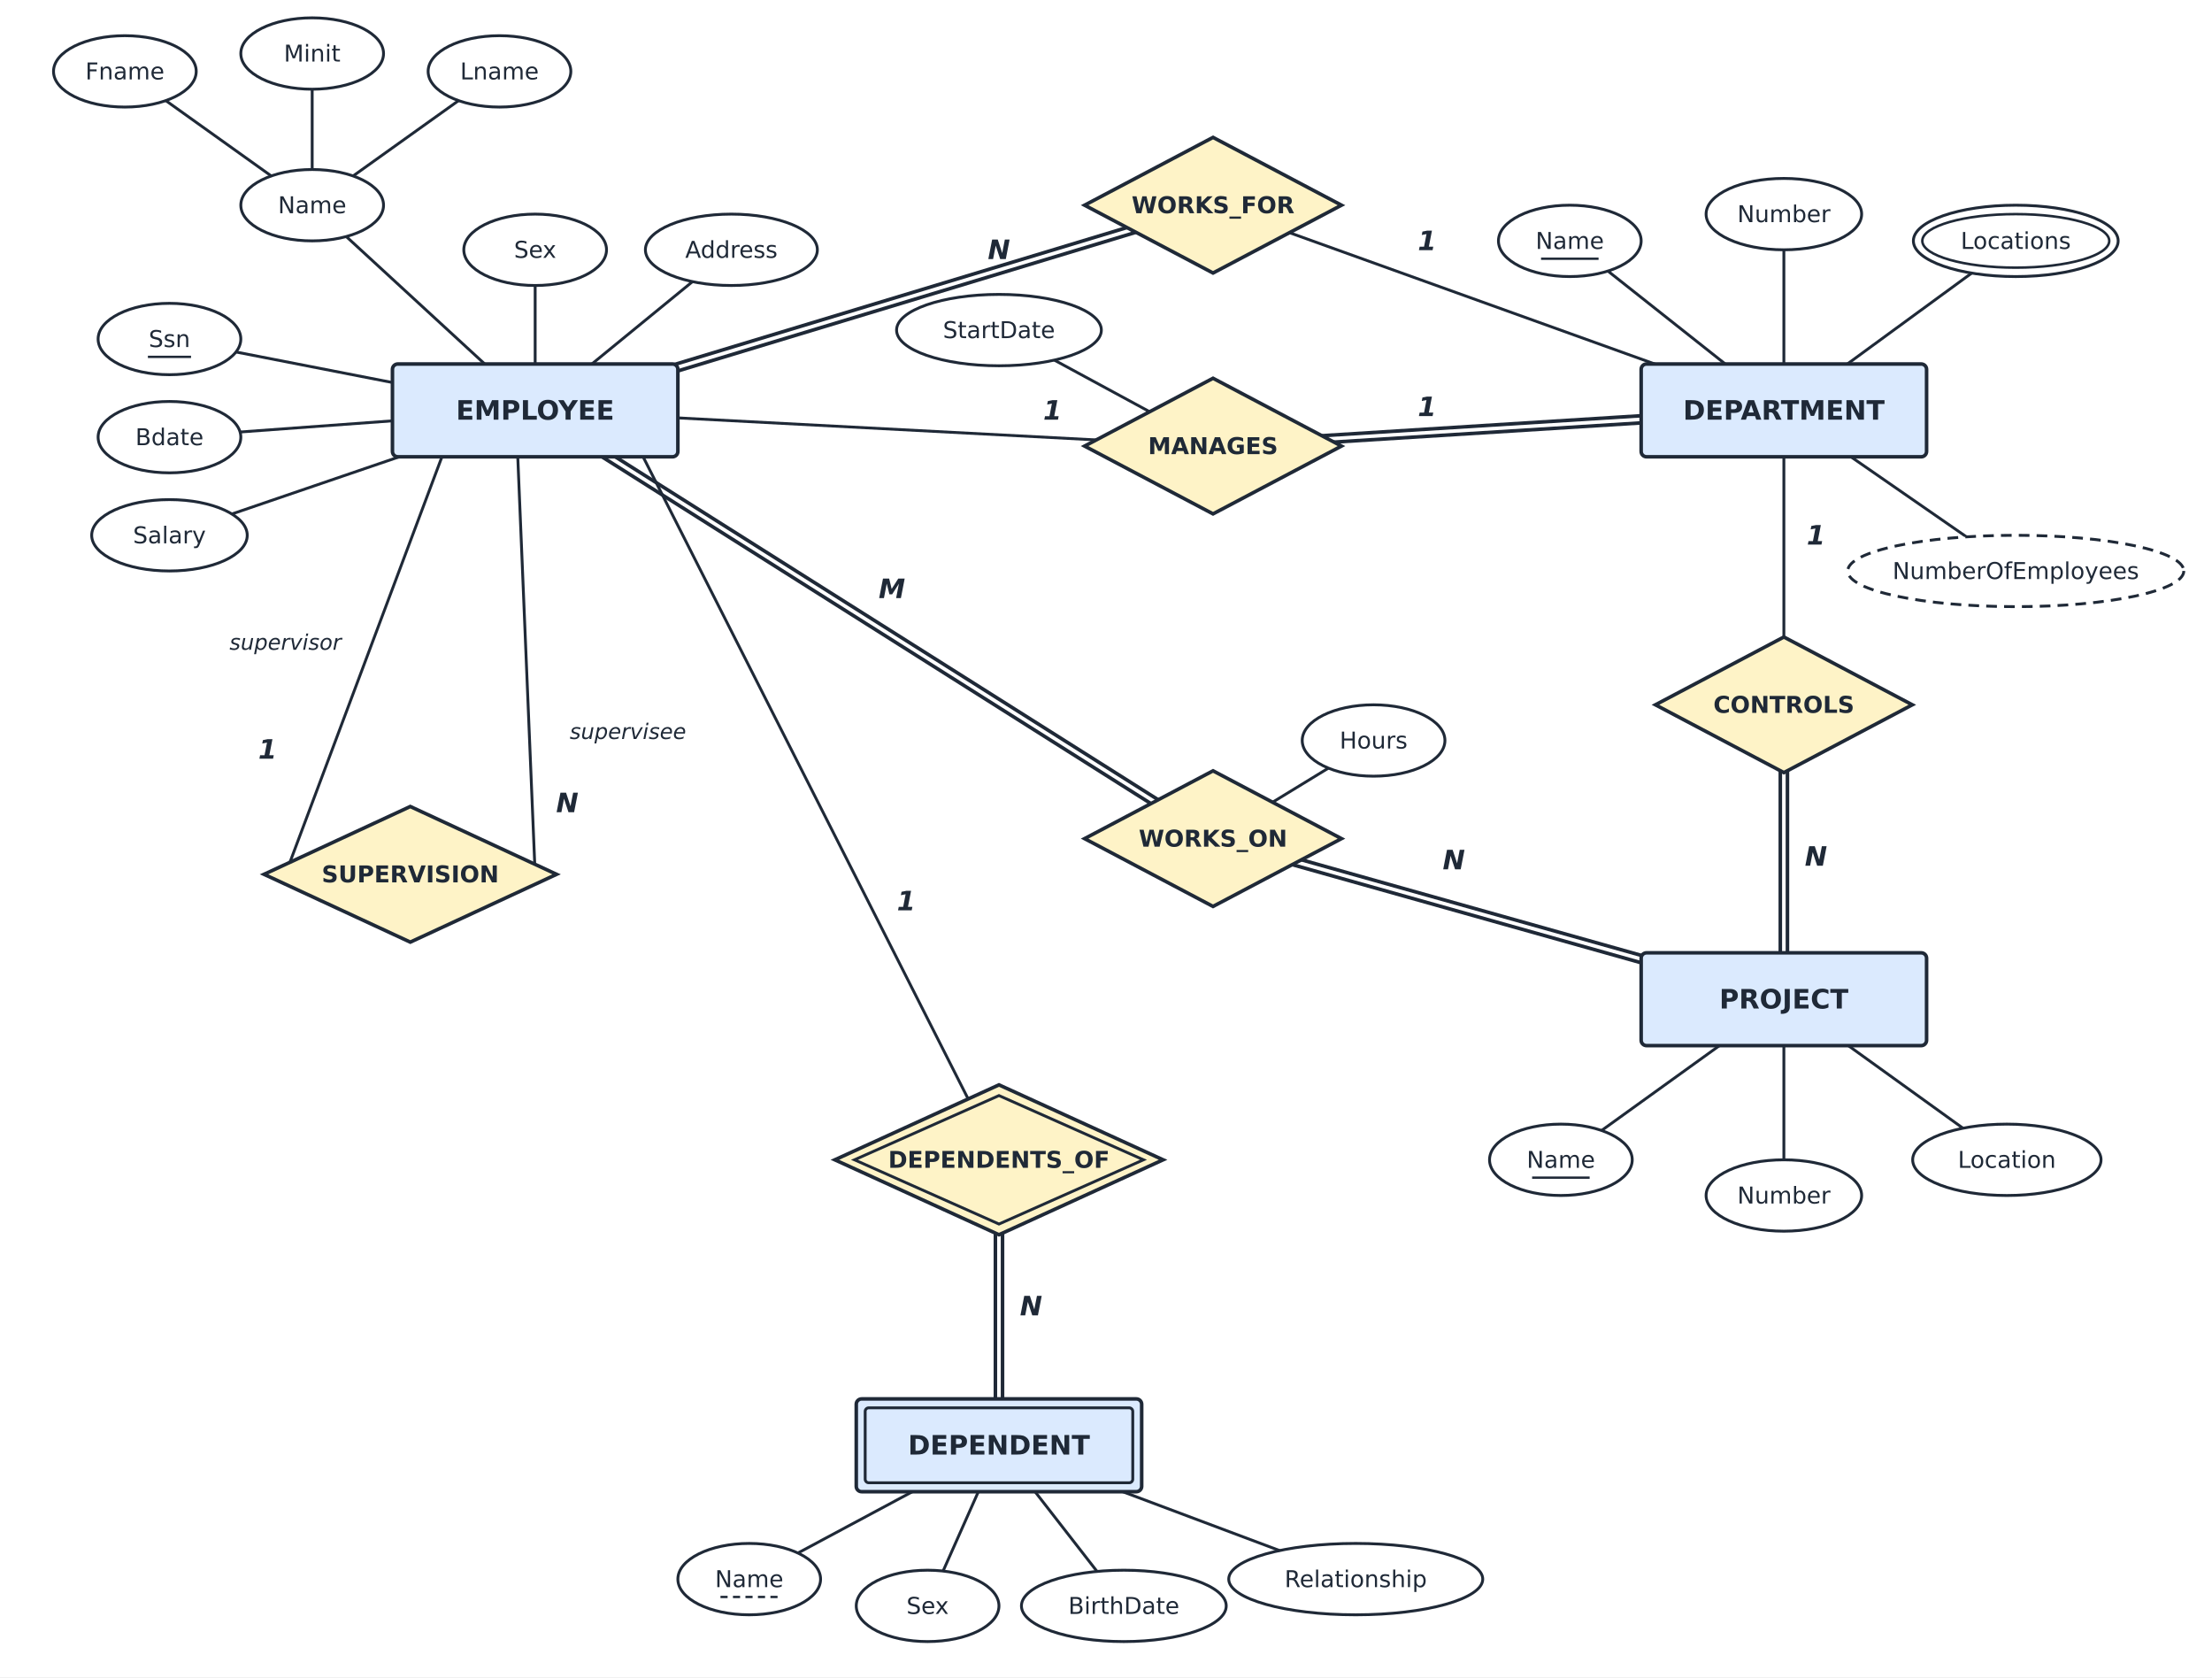
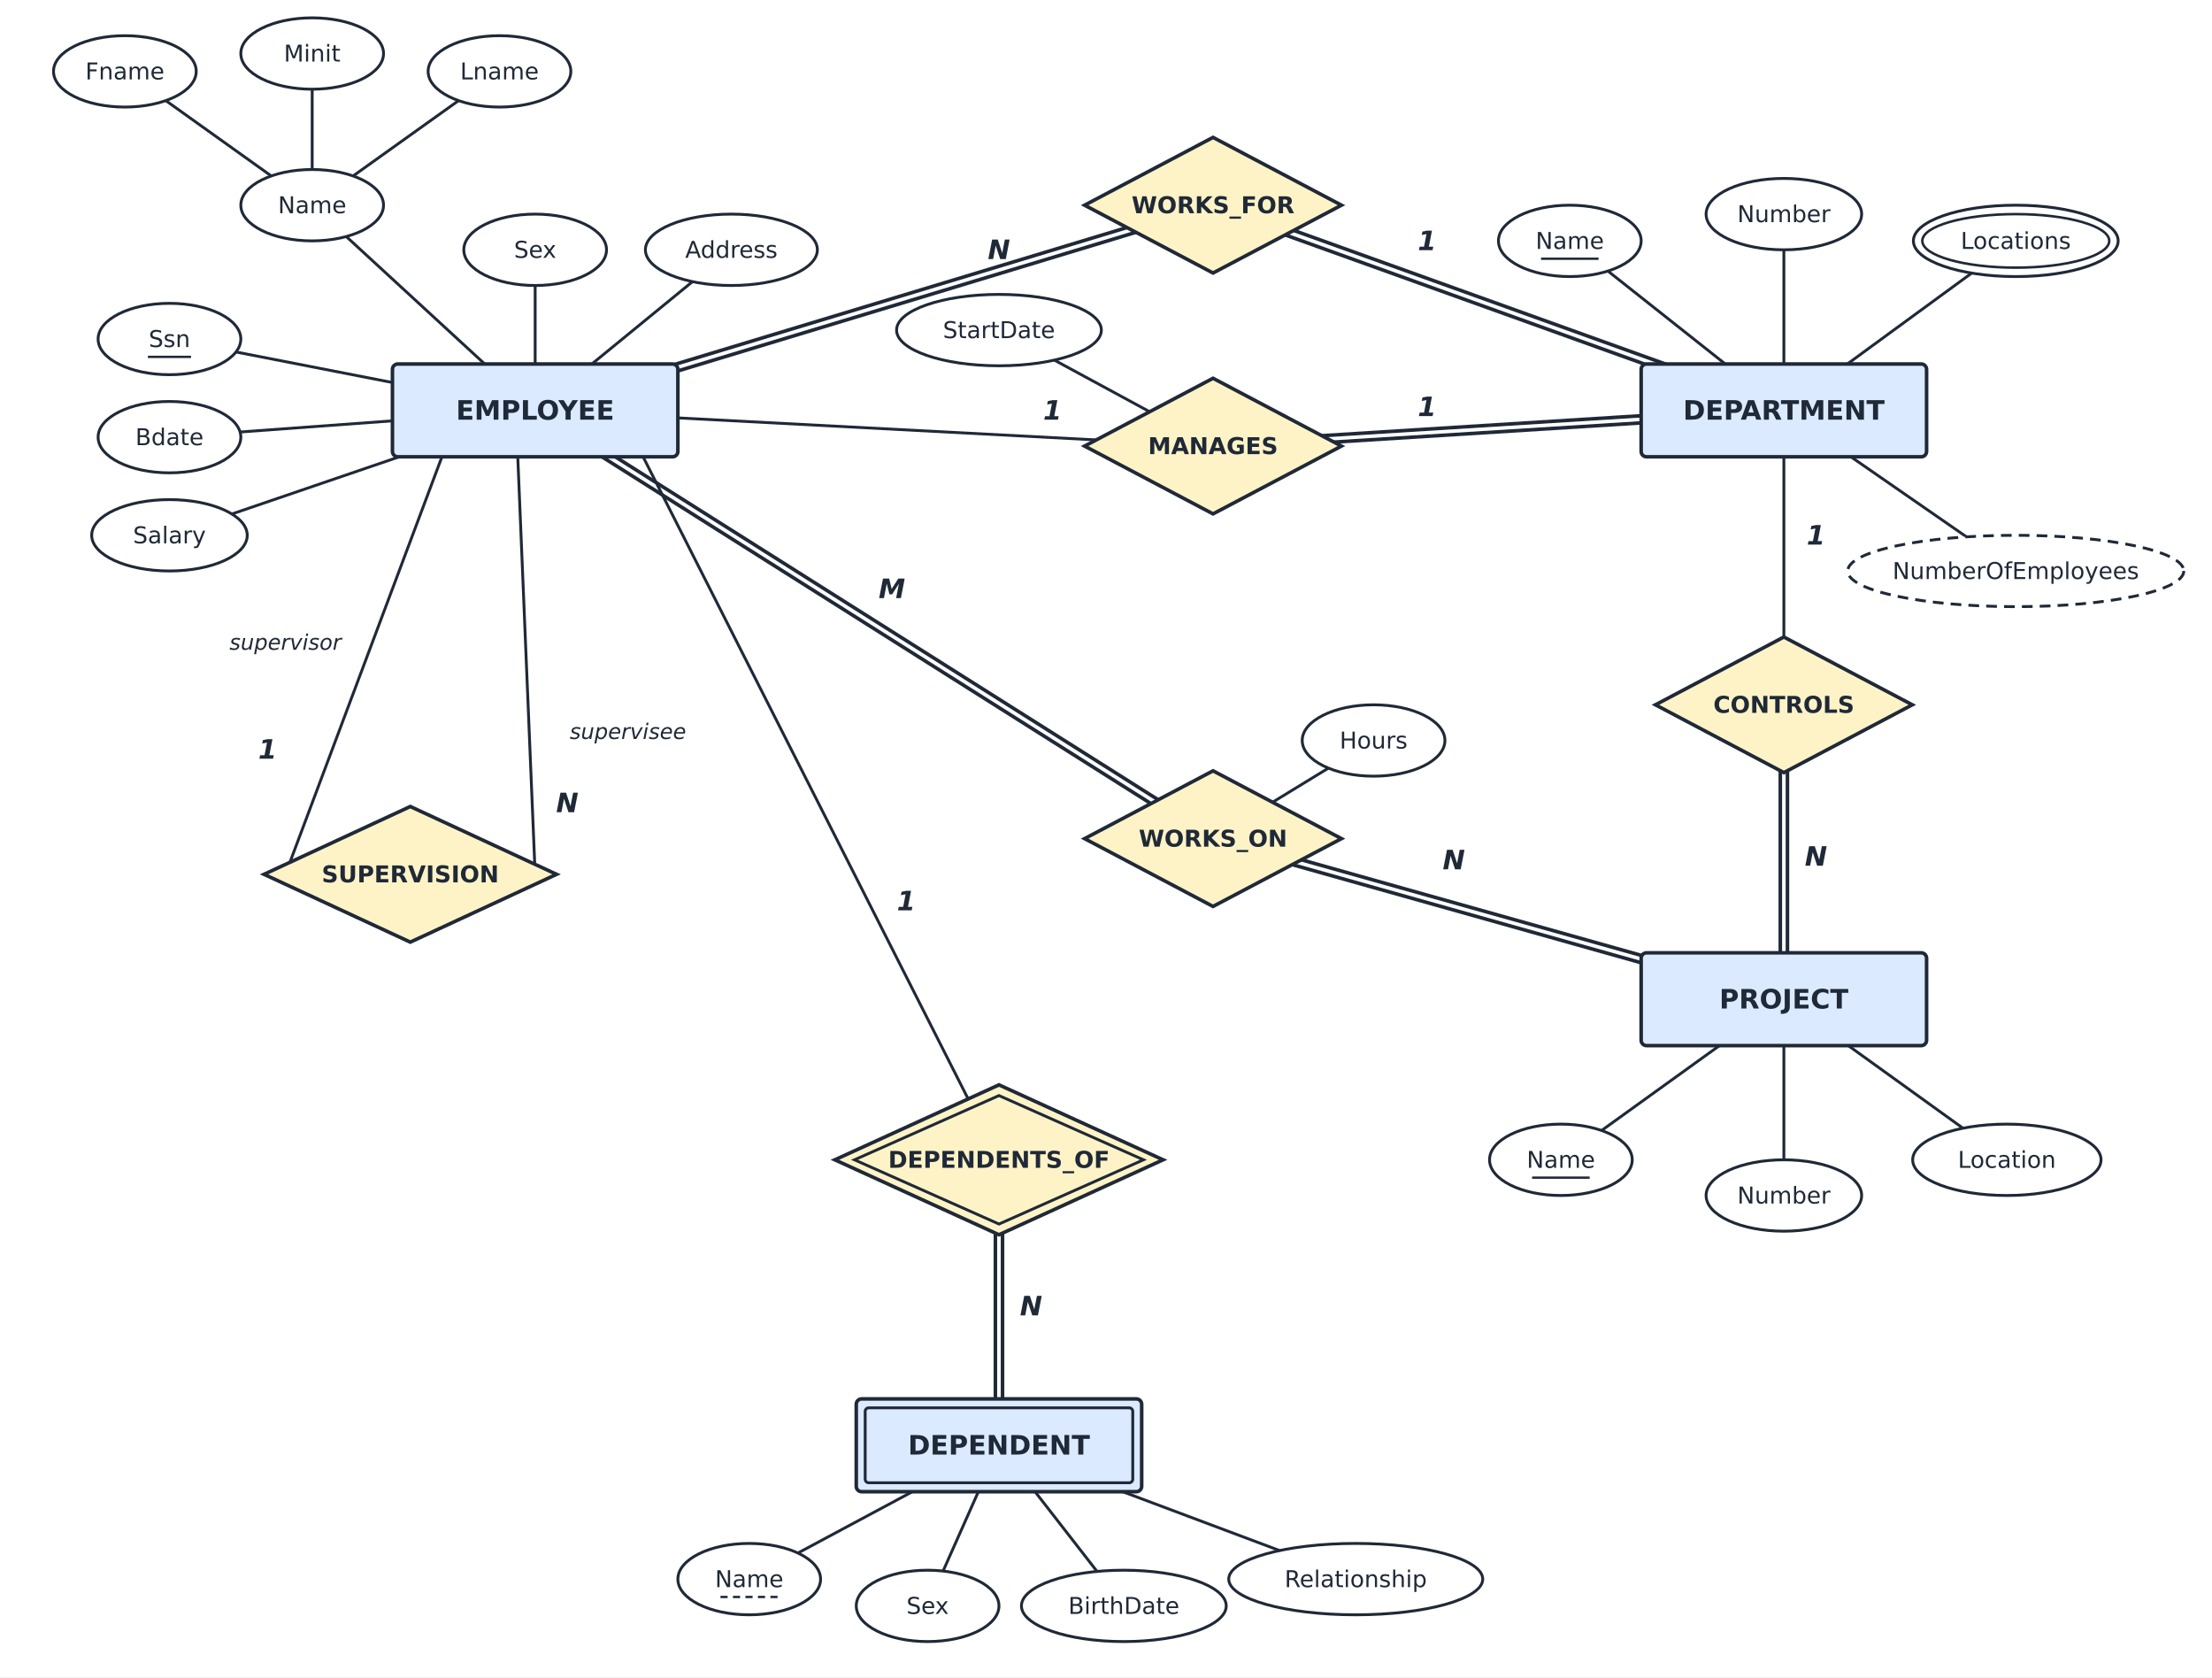
<svg xmlns="http://www.w3.org/2000/svg" viewBox="0 0 1240 940" width="1240" height="940">
  <rect width="1240" height="940" fill="#fff" />
  <line x1="300" y1="230" x2="680" y2="115" stroke="#1f2937" stroke-width="6" />
  <line x1="300" y1="230" x2="680" y2="115" stroke="#fff" stroke-width="2" />
-   <line x1="680" y1="115" x2="1000" y2="230" stroke="#1f2937" stroke-width="1.6" />
+   <line x1="680" y1="115" x2="1000" y2="230" stroke="#1f2937" stroke-width="6" />
+   <line x1="680" y1="115" x2="1000" y2="230" stroke="#fff" stroke-width="2" />
  <line x1="300" y1="230" x2="680" y2="250" stroke="#1f2937" stroke-width="1.6" />
  <line x1="680" y1="250" x2="1000" y2="230" stroke="#1f2937" stroke-width="6" />
  <line x1="680" y1="250" x2="1000" y2="230" stroke="#fff" stroke-width="2" />
  <line x1="1000" y1="230" x2="1000" y2="395" stroke="#1f2937" stroke-width="1.6" />
  <line x1="1000" y1="395" x2="1000" y2="560" stroke="#1f2937" stroke-width="6" />
  <line x1="1000" y1="395" x2="1000" y2="560" stroke="#fff" stroke-width="2" />
  <line x1="300" y1="230" x2="680" y2="470" stroke="#1f2937" stroke-width="6" />
  <line x1="300" y1="230" x2="680" y2="470" stroke="#fff" stroke-width="2" />
  <line x1="680" y1="470" x2="1000" y2="560" stroke="#1f2937" stroke-width="6" />
  <line x1="680" y1="470" x2="1000" y2="560" stroke="#fff" stroke-width="2" />
  <line x1="250" y1="250" x2="160" y2="490" stroke="#1f2937" stroke-width="1.6" />
  <line x1="290" y1="250" x2="300" y2="490" stroke="#1f2937" stroke-width="1.6" />
  <line x1="360" y1="255" x2="560" y2="650" stroke="#1f2937" stroke-width="1.6" />
  <line x1="560" y1="650" x2="560" y2="810" stroke="#1f2937" stroke-width="6" />
  <line x1="560" y1="650" x2="560" y2="810" stroke="#fff" stroke-width="2" />
  <line x1="70" y1="40" x2="175" y2="115" stroke="#1f2937" stroke-width="1.6" />
  <line x1="175" y1="30" x2="175" y2="115" stroke="#1f2937" stroke-width="1.6" />
  <line x1="280" y1="40" x2="175" y2="115" stroke="#1f2937" stroke-width="1.6" />
  <line x1="175" y1="115" x2="300" y2="230" stroke="#1f2937" stroke-width="1.6" />
  <line x1="300" y1="140" x2="300" y2="230" stroke="#1f2937" stroke-width="1.6" />
  <line x1="410" y1="140" x2="300" y2="230" stroke="#1f2937" stroke-width="1.6" />
  <line x1="95" y1="190" x2="300" y2="230" stroke="#1f2937" stroke-width="1.6" />
  <line x1="95" y1="245" x2="300" y2="230" stroke="#1f2937" stroke-width="1.6" />
  <line x1="95" y1="300" x2="300" y2="230" stroke="#1f2937" stroke-width="1.6" />
  <line x1="880" y1="135" x2="1000" y2="230" stroke="#1f2937" stroke-width="1.6" />
  <line x1="1000" y1="120" x2="1000" y2="230" stroke="#1f2937" stroke-width="1.6" />
  <line x1="1130" y1="135" x2="1000" y2="230" stroke="#1f2937" stroke-width="1.6" />
  <line x1="1130" y1="320" x2="1000" y2="230" stroke="#1f2937" stroke-width="1.6" />
  <line x1="560" y1="185" x2="680" y2="250" stroke="#1f2937" stroke-width="1.6" />
  <line x1="770" y1="415" x2="680" y2="470" stroke="#1f2937" stroke-width="1.6" />
  <line x1="875" y1="650" x2="1000" y2="560" stroke="#1f2937" stroke-width="1.6" />
  <line x1="1000" y1="670" x2="1000" y2="560" stroke="#1f2937" stroke-width="1.6" />
  <line x1="1125" y1="650" x2="1000" y2="560" stroke="#1f2937" stroke-width="1.6" />
  <line x1="420" y1="885" x2="560" y2="810" stroke="#1f2937" stroke-width="1.6" />
  <line x1="520" y1="900" x2="560" y2="810" stroke="#1f2937" stroke-width="1.6" />
  <line x1="630" y1="900" x2="560" y2="810" stroke="#1f2937" stroke-width="1.6" />
  <line x1="760" y1="885" x2="560" y2="810" stroke="#1f2937" stroke-width="1.6" />
  <rect x="220.0" y="204.0" width="160" height="52" rx="3" fill="#dbeafe" stroke="#1f2937" stroke-width="2" />
  <text x="300" y="230" font-family="DejaVu Sans, Arial, sans-serif" font-size="15" font-weight="bold" text-anchor="middle" dominant-baseline="central" fill="#1f2937">EMPLOYEE</text>
  <rect x="920.0" y="204.0" width="160" height="52" rx="3" fill="#dbeafe" stroke="#1f2937" stroke-width="2" />
  <text x="1000" y="230" font-family="DejaVu Sans, Arial, sans-serif" font-size="15" font-weight="bold" text-anchor="middle" dominant-baseline="central" fill="#1f2937">DEPARTMENT</text>
  <rect x="920.0" y="534.0" width="160" height="52" rx="3" fill="#dbeafe" stroke="#1f2937" stroke-width="2" />
  <text x="1000" y="560" font-family="DejaVu Sans, Arial, sans-serif" font-size="15" font-weight="bold" text-anchor="middle" dominant-baseline="central" fill="#1f2937">PROJECT</text>
  <rect x="480.0" y="784.0" width="160" height="52" rx="3" fill="#dbeafe" stroke="#1f2937" stroke-width="2" />
  <rect x="485.0" y="789.0" width="150" height="42" rx="2" fill="none" stroke="#1f2937" stroke-width="1.6" />
  <text x="560" y="810" font-family="DejaVu Sans, Arial, sans-serif" font-size="15" font-weight="bold" text-anchor="middle" dominant-baseline="central" fill="#1f2937">DEPENDENT</text>
  <polygon points="680,77 752,115 680,153 608,115" fill="#fef3c7" stroke="#1f2937" stroke-width="2" />
  <text x="680" y="115" font-family="DejaVu Sans, Arial, sans-serif" font-size="13" font-weight="bold" text-anchor="middle" dominant-baseline="central" fill="#1f2937">WORKS_FOR</text>
  <polygon points="680,212 752,250 680,288 608,250" fill="#fef3c7" stroke="#1f2937" stroke-width="2" />
  <text x="680" y="250" font-family="DejaVu Sans, Arial, sans-serif" font-size="13" font-weight="bold" text-anchor="middle" dominant-baseline="central" fill="#1f2937">MANAGES</text>
  <polygon points="1000,357 1072,395 1000,433 928,395" fill="#fef3c7" stroke="#1f2937" stroke-width="2" />
  <text x="1000" y="395" font-family="DejaVu Sans, Arial, sans-serif" font-size="13" font-weight="bold" text-anchor="middle" dominant-baseline="central" fill="#1f2937">CONTROLS</text>
  <polygon points="680,432 752,470 680,508 608,470" fill="#fef3c7" stroke="#1f2937" stroke-width="2" />
  <text x="680" y="470" font-family="DejaVu Sans, Arial, sans-serif" font-size="13" font-weight="bold" text-anchor="middle" dominant-baseline="central" fill="#1f2937">WORKS_ON</text>
  <polygon points="230,452 312,490 230,528 148,490" fill="#fef3c7" stroke="#1f2937" stroke-width="2" />
  <text x="230" y="490" font-family="DejaVu Sans, Arial, sans-serif" font-size="13" font-weight="bold" text-anchor="middle" dominant-baseline="central" fill="#1f2937">SUPERVISION</text>
  <polygon points="560,608 652,650 560,692 468,650" fill="#fef3c7" stroke="#1f2937" stroke-width="2" />
  <polygon points="560,614 641,650 560,686 479,650" fill="none" stroke="#1f2937" stroke-width="1.6" />
  <text x="560" y="650" font-family="DejaVu Sans, Arial, sans-serif" font-size="13" font-weight="bold" text-anchor="middle" dominant-baseline="central" fill="#1f2937">DEPENDENTS_OF</text>
  <ellipse cx="70" cy="40" rx="40" ry="20" fill="#ffffff" stroke="#1f2937" stroke-width="1.6" />
  <text x="70" y="40" font-family="DejaVu Sans, Arial, sans-serif" font-size="13" font-weight="normal" text-anchor="middle" dominant-baseline="central" fill="#1f2937">Fname</text>
  <ellipse cx="175" cy="30" rx="40" ry="20" fill="#ffffff" stroke="#1f2937" stroke-width="1.6" />
  <text x="175" y="30" font-family="DejaVu Sans, Arial, sans-serif" font-size="13" font-weight="normal" text-anchor="middle" dominant-baseline="central" fill="#1f2937">Minit</text>
  <ellipse cx="280" cy="40" rx="40" ry="20" fill="#ffffff" stroke="#1f2937" stroke-width="1.6" />
  <text x="280" y="40" font-family="DejaVu Sans, Arial, sans-serif" font-size="13" font-weight="normal" text-anchor="middle" dominant-baseline="central" fill="#1f2937">Lname</text>
  <ellipse cx="175" cy="115" rx="40" ry="20" fill="#ffffff" stroke="#1f2937" stroke-width="1.6" />
  <text x="175" y="115" font-family="DejaVu Sans, Arial, sans-serif" font-size="13" font-weight="normal" text-anchor="middle" dominant-baseline="central" fill="#1f2937">Name</text>
  <ellipse cx="300" cy="140" rx="40" ry="20" fill="#ffffff" stroke="#1f2937" stroke-width="1.6" />
  <text x="300" y="140" font-family="DejaVu Sans, Arial, sans-serif" font-size="13" font-weight="normal" text-anchor="middle" dominant-baseline="central" fill="#1f2937">Sex</text>
  <ellipse cx="410" cy="140" rx="48.2" ry="20" fill="#ffffff" stroke="#1f2937" stroke-width="1.6" />
  <text x="410" y="140" font-family="DejaVu Sans, Arial, sans-serif" font-size="13" font-weight="normal" text-anchor="middle" dominant-baseline="central" fill="#1f2937">Address</text>
  <ellipse cx="95" cy="190" rx="40" ry="20" fill="#ffffff" stroke="#1f2937" stroke-width="1.6" />
  <text x="95" y="190" font-family="DejaVu Sans, Arial, sans-serif" font-size="13" font-weight="normal" text-anchor="middle" dominant-baseline="central" fill="#1f2937">Ssn</text>
  <line x1="82.91" y1="200" x2="107.09" y2="200" stroke="#1f2937" stroke-width="1.3" />
  <ellipse cx="95" cy="245" rx="40" ry="20" fill="#ffffff" stroke="#1f2937" stroke-width="1.6" />
  <text x="95" y="245" font-family="DejaVu Sans, Arial, sans-serif" font-size="13" font-weight="normal" text-anchor="middle" dominant-baseline="central" fill="#1f2937">Bdate</text>
  <ellipse cx="95" cy="300" rx="43.6" ry="20" fill="#ffffff" stroke="#1f2937" stroke-width="1.6" />
  <text x="95" y="300" font-family="DejaVu Sans, Arial, sans-serif" font-size="13" font-weight="normal" text-anchor="middle" dominant-baseline="central" fill="#1f2937">Salary</text>
  <ellipse cx="880" cy="135" rx="40" ry="20" fill="#ffffff" stroke="#1f2937" stroke-width="1.6" />
  <text x="880" y="135" font-family="DejaVu Sans, Arial, sans-serif" font-size="13" font-weight="normal" text-anchor="middle" dominant-baseline="central" fill="#1f2937">Name</text>
  <line x1="863.88" y1="145" x2="896.12" y2="145" stroke="#1f2937" stroke-width="1.3" />
  <ellipse cx="1000" cy="120" rx="43.6" ry="20" fill="#ffffff" stroke="#1f2937" stroke-width="1.6" />
  <text x="1000" y="120" font-family="DejaVu Sans, Arial, sans-serif" font-size="13" font-weight="normal" text-anchor="middle" dominant-baseline="central" fill="#1f2937">Number</text>
  <ellipse cx="1130" cy="135" rx="57.4" ry="20" fill="#ffffff" stroke="#1f2937" stroke-width="1.6" />
  <ellipse cx="1130" cy="135" rx="52.4" ry="15" fill="none" stroke="#1f2937" stroke-width="1.4" />
  <text x="1130" y="135" font-family="DejaVu Sans, Arial, sans-serif" font-size="13" font-weight="normal" text-anchor="middle" dominant-baseline="central" fill="#1f2937">Locations</text>
  <ellipse cx="1130" cy="320" rx="94.2" ry="20" fill="#ffffff" stroke="#1f2937" stroke-width="1.6" stroke-dasharray="6 4" />
  <text x="1130" y="320" font-family="DejaVu Sans, Arial, sans-serif" font-size="13" font-weight="normal" text-anchor="middle" dominant-baseline="central" fill="#1f2937">NumberOfEmployees</text>
  <ellipse cx="560" cy="185" rx="57.4" ry="20" fill="#ffffff" stroke="#1f2937" stroke-width="1.6" />
  <text x="560" y="185" font-family="DejaVu Sans, Arial, sans-serif" font-size="13" font-weight="normal" text-anchor="middle" dominant-baseline="central" fill="#1f2937">StartDate</text>
  <ellipse cx="770" cy="415" rx="40" ry="20" fill="#ffffff" stroke="#1f2937" stroke-width="1.6" />
  <text x="770" y="415" font-family="DejaVu Sans, Arial, sans-serif" font-size="13" font-weight="normal" text-anchor="middle" dominant-baseline="central" fill="#1f2937">Hours</text>
  <ellipse cx="875" cy="650" rx="40" ry="20" fill="#ffffff" stroke="#1f2937" stroke-width="1.6" />
  <text x="875" y="650" font-family="DejaVu Sans, Arial, sans-serif" font-size="13" font-weight="normal" text-anchor="middle" dominant-baseline="central" fill="#1f2937">Name</text>
  <line x1="858.88" y1="660" x2="891.12" y2="660" stroke="#1f2937" stroke-width="1.3" />
  <ellipse cx="1000" cy="670" rx="43.6" ry="20" fill="#ffffff" stroke="#1f2937" stroke-width="1.6" />
  <text x="1000" y="670" font-family="DejaVu Sans, Arial, sans-serif" font-size="13" font-weight="normal" text-anchor="middle" dominant-baseline="central" fill="#1f2937">Number</text>
  <ellipse cx="1125" cy="650" rx="52.8" ry="20" fill="#ffffff" stroke="#1f2937" stroke-width="1.6" />
  <text x="1125" y="650" font-family="DejaVu Sans, Arial, sans-serif" font-size="13" font-weight="normal" text-anchor="middle" dominant-baseline="central" fill="#1f2937">Location</text>
  <ellipse cx="420" cy="885" rx="40" ry="20" fill="#ffffff" stroke="#1f2937" stroke-width="1.6" />
  <text x="420" y="885" font-family="DejaVu Sans, Arial, sans-serif" font-size="13" font-weight="normal" text-anchor="middle" dominant-baseline="central" fill="#1f2937">Name</text>
  <line x1="403.88" y1="895" x2="436.12" y2="895" stroke="#1f2937" stroke-width="1.3" stroke-dasharray="4 3" />
  <ellipse cx="520" cy="900" rx="40" ry="20" fill="#ffffff" stroke="#1f2937" stroke-width="1.6" />
  <text x="520" y="900" font-family="DejaVu Sans, Arial, sans-serif" font-size="13" font-weight="normal" text-anchor="middle" dominant-baseline="central" fill="#1f2937">Sex</text>
  <ellipse cx="630" cy="900" rx="57.4" ry="20" fill="#ffffff" stroke="#1f2937" stroke-width="1.6" />
  <text x="630" y="900" font-family="DejaVu Sans, Arial, sans-serif" font-size="13" font-weight="normal" text-anchor="middle" dominant-baseline="central" fill="#1f2937">BirthDate</text>
  <ellipse cx="760" cy="885" rx="71.2" ry="20" fill="#ffffff" stroke="#1f2937" stroke-width="1.6" />
  <text x="760" y="885" font-family="DejaVu Sans, Arial, sans-serif" font-size="13" font-weight="normal" text-anchor="middle" dominant-baseline="central" fill="#1f2937">Relationship</text>
  <text x="560" y="140" font-family="DejaVu Sans, Arial, sans-serif" font-size="15" font-weight="bold" text-anchor="middle" dominant-baseline="central" fill="#1f2937" font-style="italic">N</text>
  <text x="800" y="135" font-family="DejaVu Sans, Arial, sans-serif" font-size="15" font-weight="bold" text-anchor="middle" dominant-baseline="central" fill="#1f2937" font-style="italic">1</text>
  <text x="590" y="230" font-family="DejaVu Sans, Arial, sans-serif" font-size="15" font-weight="bold" text-anchor="middle" dominant-baseline="central" fill="#1f2937" font-style="italic">1</text>
  <text x="800" y="228" font-family="DejaVu Sans, Arial, sans-serif" font-size="15" font-weight="bold" text-anchor="middle" dominant-baseline="central" fill="#1f2937" font-style="italic">1</text>
  <text x="1018" y="300" font-family="DejaVu Sans, Arial, sans-serif" font-size="15" font-weight="bold" text-anchor="middle" dominant-baseline="central" fill="#1f2937" font-style="italic">1</text>
  <text x="1018" y="480" font-family="DejaVu Sans, Arial, sans-serif" font-size="15" font-weight="bold" text-anchor="middle" dominant-baseline="central" fill="#1f2937" font-style="italic">N</text>
  <text x="500" y="330" font-family="DejaVu Sans, Arial, sans-serif" font-size="15" font-weight="bold" text-anchor="middle" dominant-baseline="central" fill="#1f2937" font-style="italic">M</text>
  <text x="815" y="482" font-family="DejaVu Sans, Arial, sans-serif" font-size="15" font-weight="bold" text-anchor="middle" dominant-baseline="central" fill="#1f2937" font-style="italic">N</text>
  <text x="150" y="420" font-family="DejaVu Sans, Arial, sans-serif" font-size="15" font-weight="bold" text-anchor="middle" dominant-baseline="central" fill="#1f2937" font-style="italic">1</text>
  <text x="318" y="450" font-family="DejaVu Sans, Arial, sans-serif" font-size="15" font-weight="bold" text-anchor="middle" dominant-baseline="central" fill="#1f2937" font-style="italic">N</text>
  <text x="160" y="360" font-family="DejaVu Sans, Arial, sans-serif" font-size="12" font-weight="normal" text-anchor="middle" dominant-baseline="central" fill="#1f2937" font-style="italic">supervisor</text>
  <text x="352" y="410" font-family="DejaVu Sans, Arial, sans-serif" font-size="12" font-weight="normal" text-anchor="middle" dominant-baseline="central" fill="#1f2937" font-style="italic">supervisee</text>
  <text x="508" y="505" font-family="DejaVu Sans, Arial, sans-serif" font-size="15" font-weight="bold" text-anchor="middle" dominant-baseline="central" fill="#1f2937" font-style="italic">1</text>
  <text x="578" y="732" font-family="DejaVu Sans, Arial, sans-serif" font-size="15" font-weight="bold" text-anchor="middle" dominant-baseline="central" fill="#1f2937" font-style="italic">N</text>
</svg>
